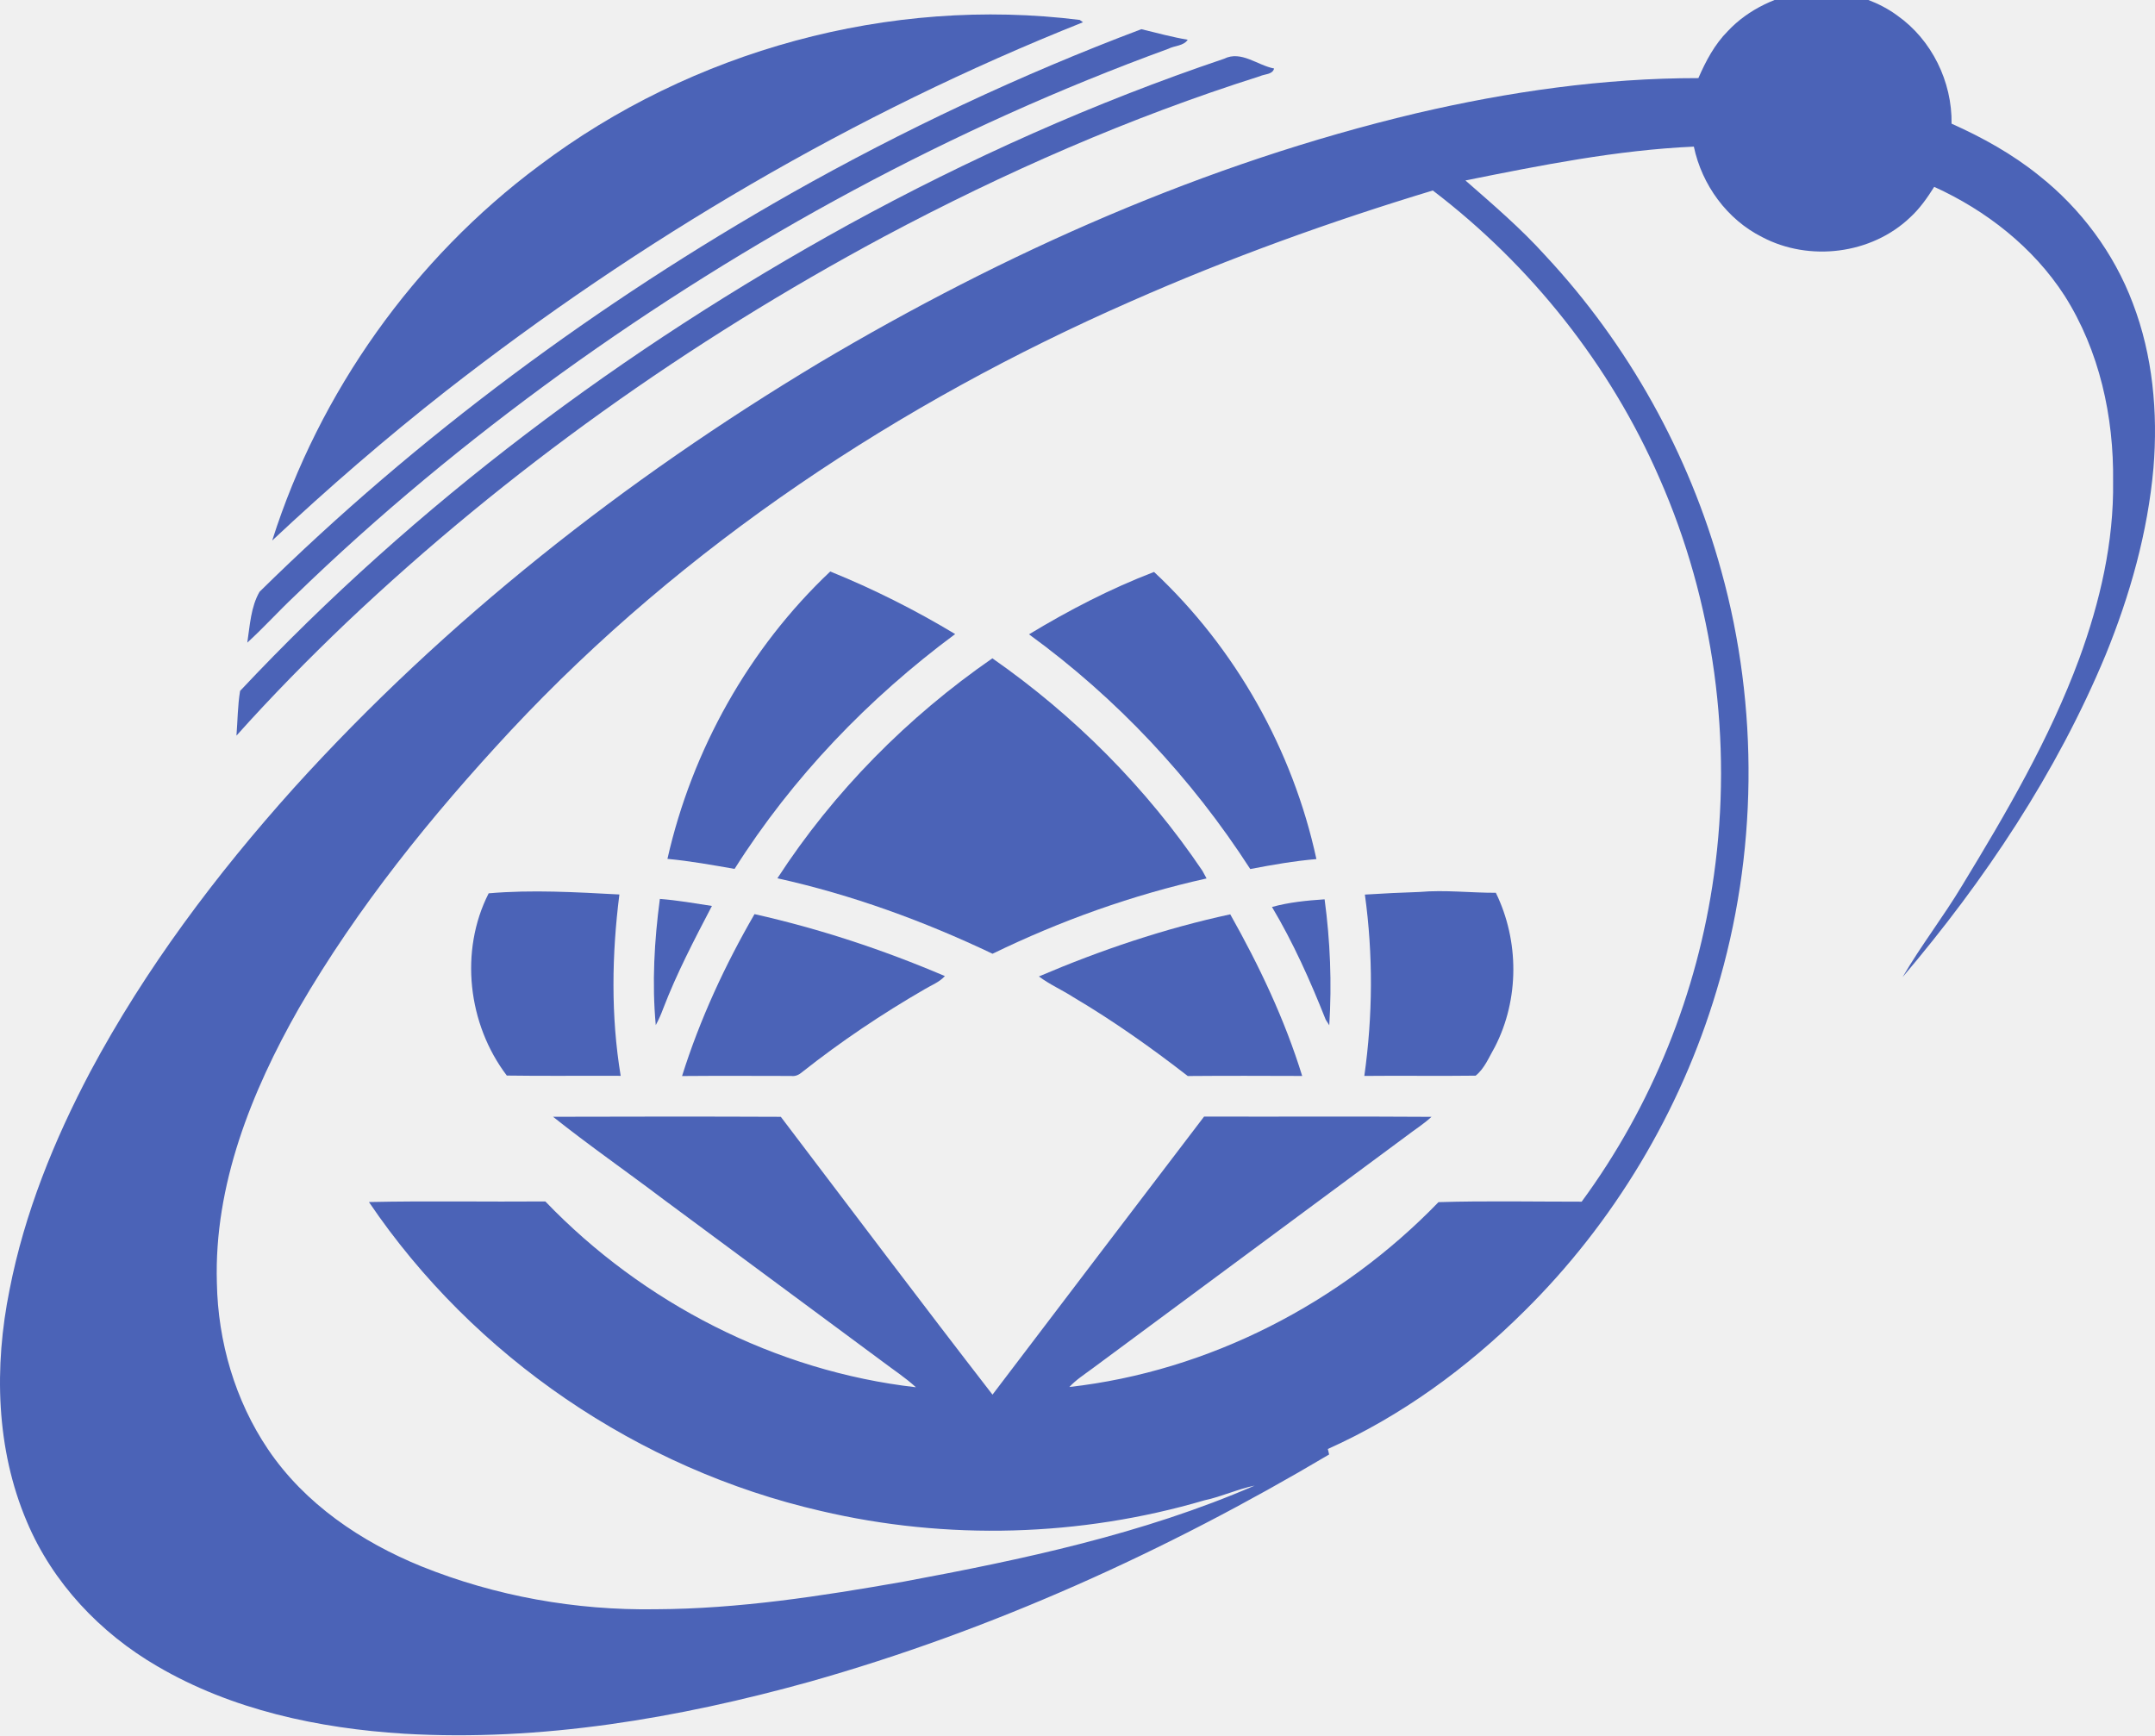
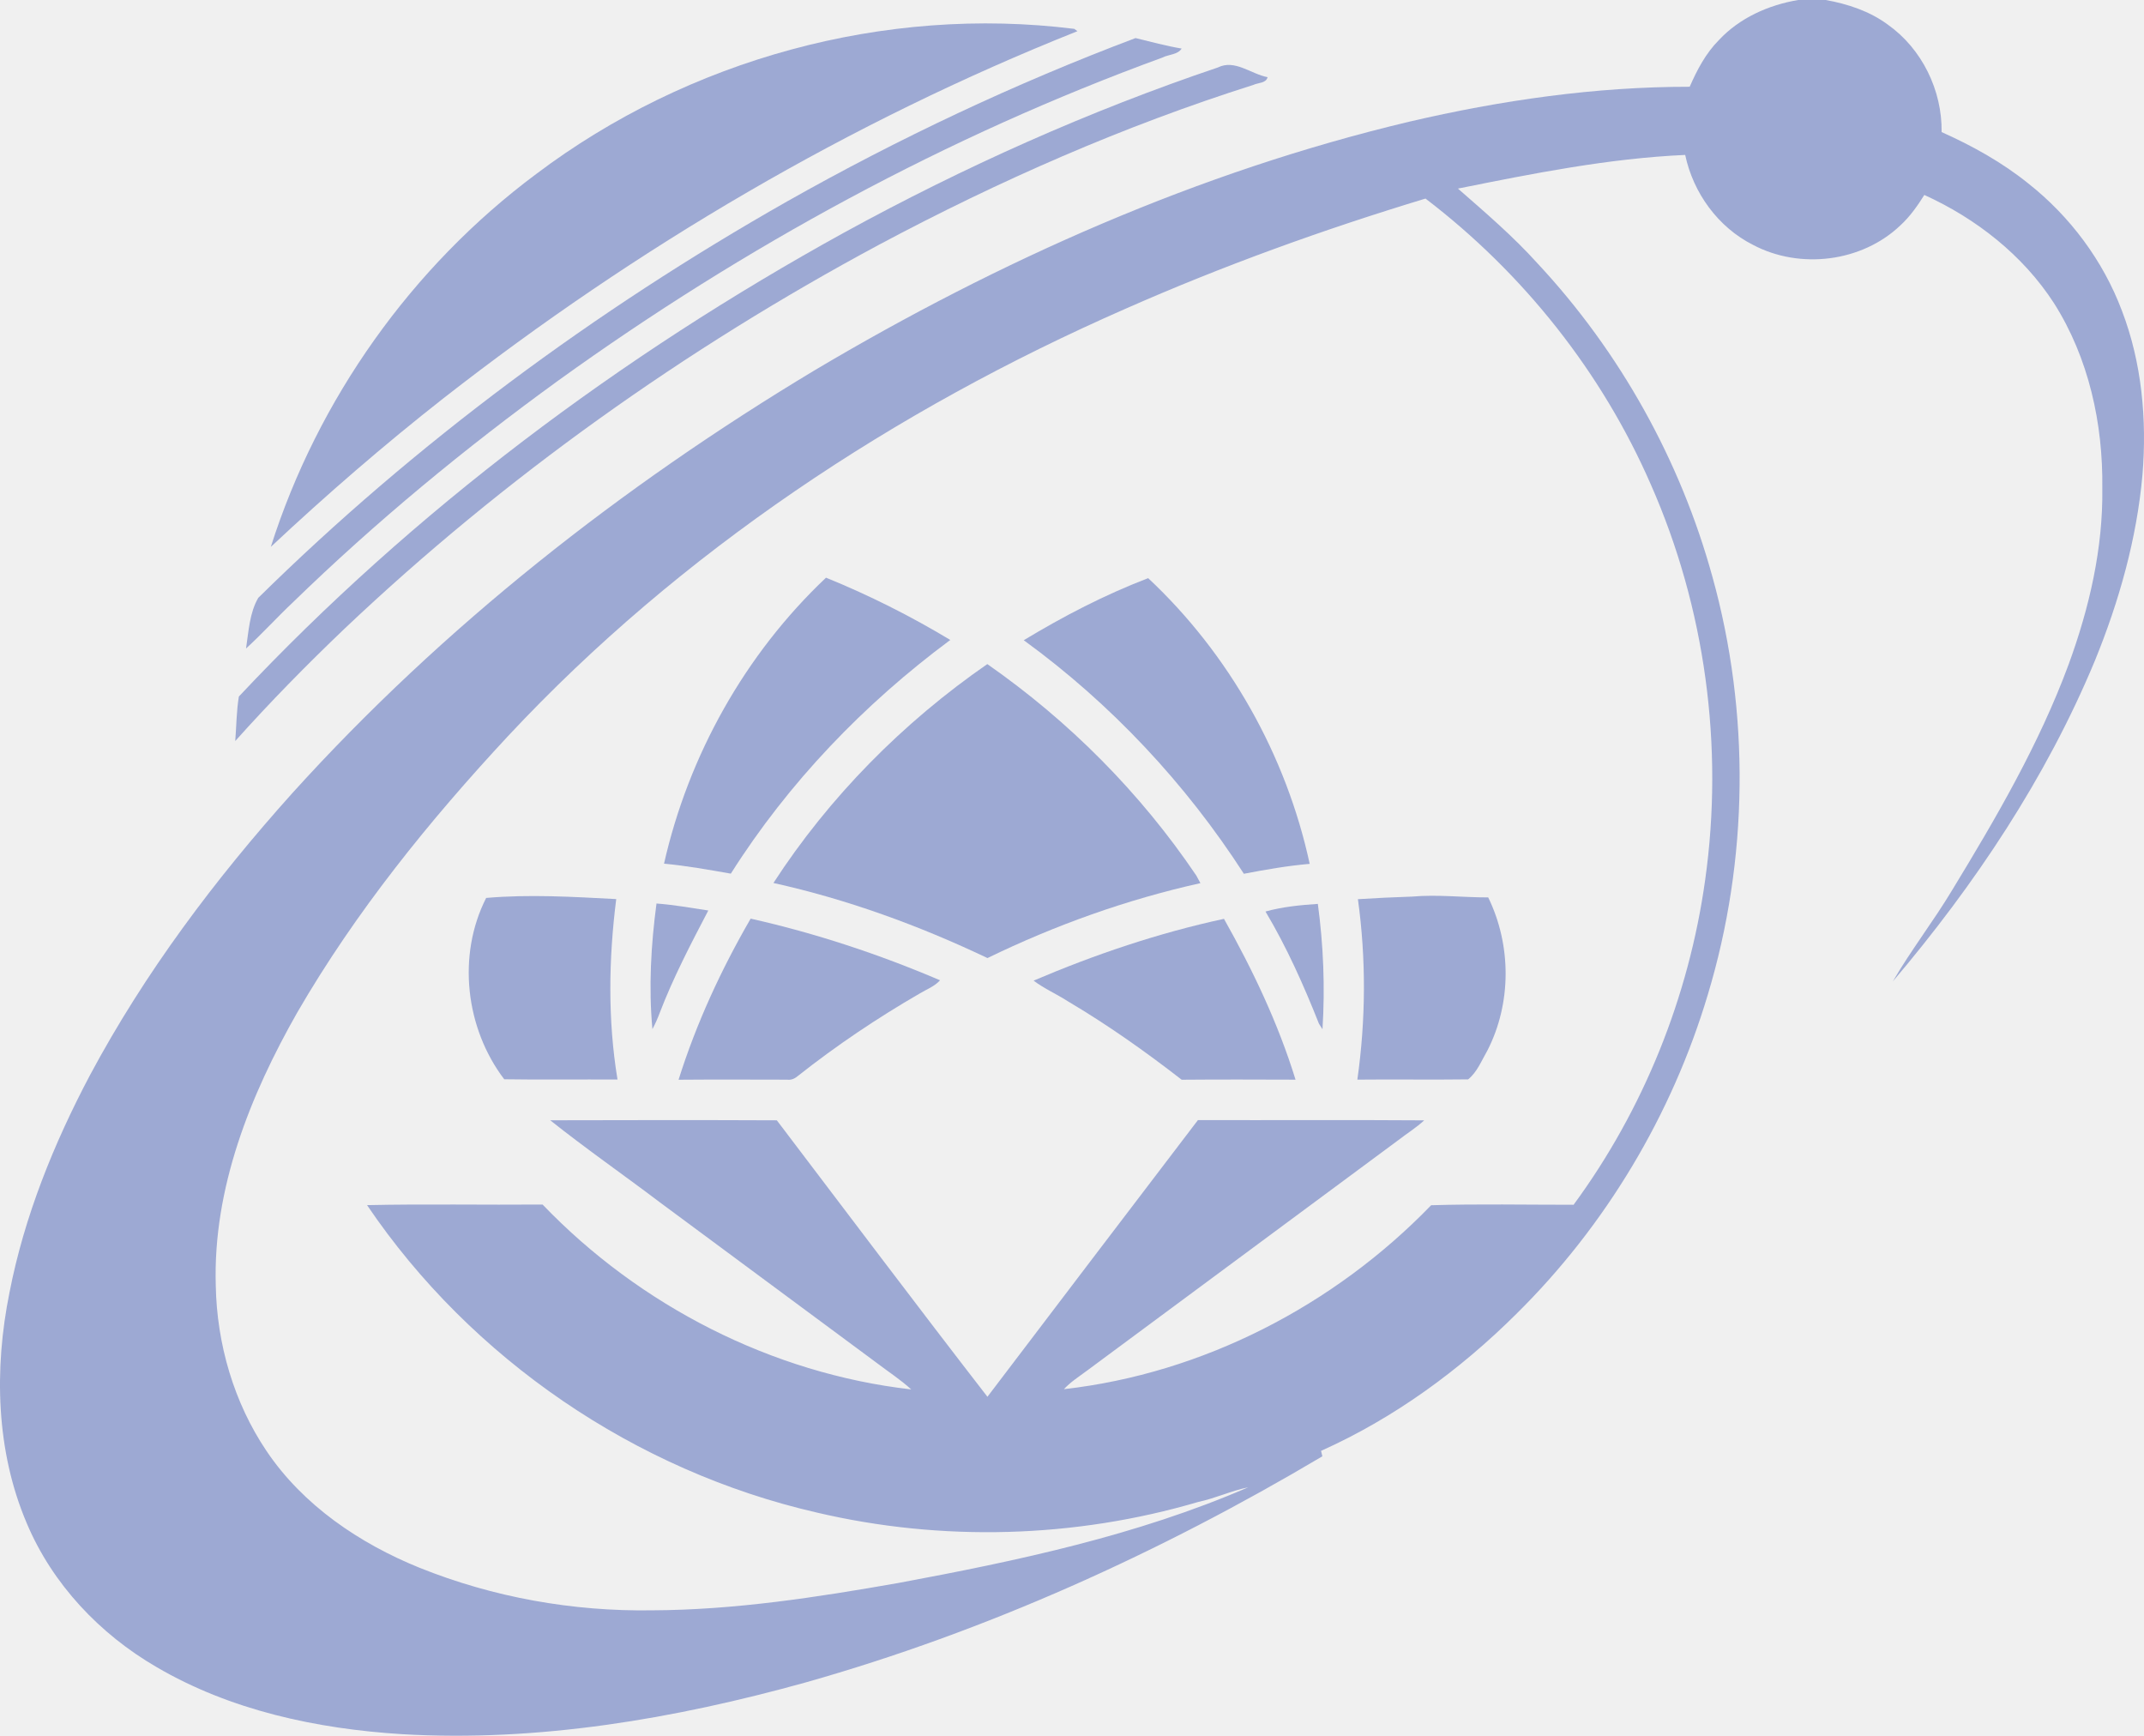
- <svg xmlns="http://www.w3.org/2000/svg" width="950" height="765" viewBox="0 0 950 765" fill="none">
-   <g clip-path="url(#clip0_32_199)">
-     <path d="M498.528 132.87C396.504 177.619 301.506 240.359 225.171 322.043C190.181 359.649 157.597 399.928 131.763 444.487C110.827 481.275 94.309 522.533 95.606 565.573C96.087 591.437 103.611 617.375 118.117 638.887C134.328 662.956 159.302 679.794 185.865 690.572C218.508 703.702 253.804 709.996 288.954 709.441C325.664 709.295 362.082 703.643 398.166 697.305C450.811 687.505 503.762 676.304 553.112 654.923C545.574 656.457 538.533 659.816 530.995 661.407C476.251 677.516 417.366 679.167 361.805 666.095C281.577 647.664 208.857 598.214 162.641 529.923C188.548 529.353 214.499 529.879 240.406 529.66C283.443 574.481 341.963 604.508 403.764 611.577C399.084 607.268 393.719 603.822 388.689 599.981C356.601 576.205 324.512 552.443 292.409 528.696C276.27 516.487 259.621 504.92 243.803 492.331C277.262 492.243 310.75 492.2 344.209 492.346C375.262 533.209 406.111 574.262 437.529 614.834C468.612 573.97 499.636 533.048 530.806 492.243C564.221 492.346 597.636 492.127 631.051 492.36C627.552 495.617 623.456 498.129 619.694 501.05C573.624 535.166 527.54 569.268 481.47 603.384C478.015 605.939 474.356 608.291 471.411 611.46C532.963 604.508 591.148 574.423 634.142 529.967C655.121 529.339 676.217 529.777 697.255 529.762C728.221 487.643 748.354 437.623 755.556 385.835C763.881 326.745 755.6 265.392 731.53 210.771C709.793 160.853 674.861 116.951 631.634 83.975C586.381 97.674 541.813 113.753 498.528 132.87ZM796.786 -4.003H808.989C818.727 -2.236 828.393 0.933 836.441 6.877C851.589 17.568 860.598 36.013 860.321 54.517C873.938 60.607 887.089 67.895 898.737 77.286C917.282 91.919 931.905 111.548 940.229 133.703C949.049 156.734 951.324 181.854 949.326 206.302C946.804 234.693 938.975 262.398 928.231 288.73C906.639 340.692 875.017 388.011 838.73 430.773C846.807 416.87 856.735 404.149 865.001 390.348C884.493 358.335 903.534 325.708 916.582 290.424C925.738 265.421 931.904 238.957 931.525 212.202C931.89 183.709 925.504 154.558 910.123 130.329C896.346 109.021 875.6 92.796 852.667 82.368C849.62 87.217 846.296 91.963 842.054 95.848C824.982 112.147 797.544 115.476 776.798 104.508C761.33 96.739 750.264 81.521 746.707 64.638C712.738 66.157 679.264 72.875 646.009 79.549C658.154 90.181 670.488 100.711 681.32 112.745C717.826 151.885 744.607 199.993 758.793 251.634C775.515 311.878 774.786 376.839 756.723 436.688C740.817 489.965 711.396 539.138 671.843 578.162C646.738 603.092 617.697 624.312 585.361 638.785C585.506 639.398 585.798 640.611 585.929 641.209C514.098 683.854 437.31 718.686 356.849 741.425C298.839 757.52 238.496 767.83 178.139 764.311C140.423 761.959 102.167 753.825 69.263 734.518C44.172 719.942 23.178 697.758 11.85 670.842C-1.825 638.755 -2.642 602.464 4.21 568.625C10.786 534.859 23.834 502.671 39.856 472.367C64.116 427.005 95.213 385.616 129.502 347.425C196.392 273.483 275.629 211.311 360.945 160.064C442.996 111.329 531.316 72.043 624.359 49.931C665.108 40.424 706.819 34.407 748.704 34.436C751.97 26.944 755.848 19.583 761.65 13.742C770.85 3.898 783.65 -1.798 796.786 -4.003Z" fill="#4B63B7" />
-     <path d="M237.621 73.065C305.005 22.227 392.217 -1.695 476.003 8.791C476.353 9.054 477.067 9.55 477.417 9.813C376.603 49.961 282.145 105.575 196.625 172.346C170.105 193.143 144.607 215.225 119.998 238.286C140.831 172.755 182.512 114.089 237.621 73.065Z" fill="#4B63B7" />
-     <path d="M348.728 85.26C398.282 57.263 449.892 32.947 503.149 12.865C509.929 14.516 516.693 16.356 523.589 17.524C521.781 20.299 517.787 20.08 515.075 21.497C419.757 56.255 329.819 105.21 247.52 164.489C206.072 194.516 166.49 227.186 129.78 262.865C122.709 269.525 116.207 276.754 109.02 283.297C110.157 275.79 110.579 267.48 114.429 260.879C184.204 192.165 263.659 133.542 348.728 85.26Z" fill="#4B63B7" />
-     <path d="M374.125 98.988C427.09 69.984 482.418 45.2 539.641 25.892C547.163 22.154 554.322 28.813 561.669 30.201C560.955 32.946 557.5 32.596 555.386 33.604C498.003 51.772 442.661 76.059 389.578 104.377C303.737 150.44 223.552 207.383 152.756 274.446C135.976 290.453 119.705 307.014 104.237 324.306C104.762 317.72 104.762 311.118 105.841 304.59C183.343 222.045 275.147 153.536 374.125 98.988Z" fill="#4B63B7" />
-     <path d="M453.624 279.646C471.206 269.014 489.561 259.491 508.747 252.145C544.641 285.707 569.936 330.659 580.316 378.723C570.519 379.57 560.809 381.264 551.158 383.119C525.309 343.029 492.2 307.701 453.624 279.646Z" fill="#4B63B7" />
-     <path d="M294.231 378.635C305.107 330.572 330.183 285.78 366.004 251.941C385.059 259.667 403.458 268.926 421.069 279.529C382.843 307.876 349.326 342.752 323.827 383.06C314.001 381.337 304.174 379.57 294.231 378.635Z" fill="#4B63B7" />
-     <path d="M342.707 387.193C367.477 349.032 400.119 316.084 437.471 290.219C473.685 315.456 505.351 347.279 530.077 383.907C530.529 384.74 531.447 386.419 531.899 387.266C499.301 394.525 467.577 405.858 437.544 420.462C407.234 406.033 375.495 394.452 342.707 387.193Z" fill="#4B63B7" />
-     <path d="M215.417 393.824C234.603 392.159 253.862 393.327 273.048 394.335C269.695 420.842 269.258 447.875 273.617 474.28C256.88 474.178 240.158 474.426 223.421 474.163C206.247 451.57 202.471 419.294 215.417 393.824Z" fill="#4B63B7" />
-     <path d="M601.689 394.379C609.708 393.868 617.741 393.488 625.774 393.225C636.985 392.232 648.196 393.619 659.422 393.59C669.744 414.767 669.803 440.529 659.014 461.516C656.477 465.868 654.495 471.038 650.514 474.207C634.157 474.426 617.799 474.148 601.441 474.324C605.188 447.846 605.363 420.886 601.689 394.379Z" fill="#4B63B7" />
-     <path d="M290.893 396.292C298.591 396.876 306.216 398.22 313.84 399.388C306.099 414.212 298.328 429.064 292.336 444.691C291.418 447.189 290.339 449.598 289.085 451.935C287.379 433.416 288.444 414.708 290.893 396.292Z" fill="#4B63B7" />
-     <path d="M560.736 399.841C568.274 397.752 576.146 396.978 583.932 396.467C586.41 414.854 587.154 433.46 585.987 451.993C585.594 451.38 584.806 450.139 584.413 449.511C577.648 432.453 570.14 415.614 560.736 399.841Z" fill="#4B63B7" />
-     <path d="M332.618 402.995C361.368 409.451 389.433 418.739 416.535 430.306C414.1 433.022 410.587 434.307 407.54 436.148C388.747 447.013 370.684 459.15 353.641 472.615C352.3 473.783 350.667 474.601 348.844 474.338C332.778 474.309 316.727 474.236 300.675 474.368C308.504 449.452 319.526 425.589 332.618 402.995Z" fill="#4B63B7" />
-     <path d="M457.983 430.466C485.217 418.841 513.384 409.334 542.338 403.083C555.109 425.764 566.364 449.423 574.047 474.338C557.238 474.28 540.413 474.222 523.604 474.368C507.479 461.851 490.786 450.036 473.204 439.638C468.232 436.41 462.722 434.045 457.983 430.466Z" fill="#4B63B7" />
+ <svg xmlns="http://www.w3.org/2000/svg" width="950" height="769" viewBox="0 0 950 769" fill="none">
+   <g clip-path="url(#clip0_923_2936)">
+     <path d="M498.528 136.87C396.504 181.619 301.506 244.36 225.171 326.043C190.181 363.649 157.597 403.928 131.763 448.487C110.827 485.275 94.309 526.533 95.606 569.573C96.087 595.437 103.611 621.375 118.117 642.887C134.328 666.956 159.302 683.794 185.865 694.572C218.508 707.702 253.804 713.996 288.954 713.441C325.664 713.295 362.082 707.643 398.166 701.305C450.811 691.505 503.762 680.304 553.112 658.923C545.574 660.457 538.533 663.816 530.995 665.407C476.251 681.516 417.366 683.167 361.805 670.096C281.577 651.664 208.857 602.214 162.641 533.923C188.548 533.353 214.499 533.879 240.406 533.66C283.443 578.481 341.963 608.508 403.764 615.577C399.084 611.268 393.719 607.822 388.689 603.981C356.601 580.205 324.512 556.443 292.409 532.696C276.27 520.487 259.621 508.92 243.803 496.331C277.262 496.243 310.75 496.2 344.209 496.346C375.262 537.209 406.111 578.262 437.529 618.834C468.612 577.97 499.636 537.048 530.806 496.243C564.221 496.346 597.636 496.127 631.051 496.36C627.552 499.617 623.456 502.129 619.694 505.05C573.624 539.166 527.54 573.268 481.47 607.384C478.015 609.939 474.356 612.291 471.411 615.46C532.963 608.508 591.148 578.423 634.142 533.967C655.121 533.339 676.217 533.777 697.255 533.762C728.221 491.643 748.354 441.623 755.556 389.835C763.881 330.745 755.6 269.392 731.53 214.771C709.793 164.853 674.861 120.952 631.634 87.975C586.381 101.674 541.813 117.753 498.528 136.87ZM796.786 -0.003H808.989C818.727 1.764 828.393 4.933 836.441 10.877C851.589 21.568 860.598 40.013 860.321 58.517C873.938 64.607 887.089 71.895 898.737 81.286C917.282 95.919 931.905 115.548 940.229 137.703C949.049 160.734 951.324 185.854 949.326 210.302C946.804 238.693 938.975 266.398 928.231 292.73C906.639 344.692 875.017 392.011 838.73 434.773C846.807 420.87 856.735 408.149 865.001 394.348C884.493 362.335 903.534 329.708 916.582 294.424C925.738 269.421 931.905 242.958 931.525 216.202C931.89 187.709 925.504 158.558 910.123 134.329C896.346 113.021 875.6 96.796 852.667 86.368C849.62 91.217 846.296 95.963 842.054 99.848C824.982 116.147 797.544 119.476 776.798 108.508C761.33 100.739 750.264 85.521 746.707 68.638C712.738 70.157 679.264 76.875 646.009 83.549C658.154 94.181 670.488 104.711 681.32 116.745C717.826 155.885 744.608 203.993 758.793 255.634C775.515 315.878 774.786 380.839 756.723 440.688C740.817 493.965 711.396 543.138 671.843 582.162C646.738 607.092 617.697 628.312 585.361 642.785C585.506 643.398 585.798 644.611 585.929 645.209C514.098 687.854 437.31 722.686 356.849 745.425C298.839 761.52 238.496 771.83 178.139 768.311C140.423 765.959 102.167 757.825 69.263 738.518C44.172 723.942 23.178 701.758 11.85 674.842C-1.825 642.755 -2.642 606.464 4.21 572.625C10.786 538.859 23.834 506.671 39.856 476.367C64.116 431.005 95.213 389.616 129.502 351.425C196.392 277.483 275.629 215.311 360.945 164.064C442.996 115.329 531.316 76.043 624.36 53.931C665.108 44.424 706.819 38.407 748.704 38.436C751.97 30.944 755.848 23.583 761.65 17.741C770.85 7.898 783.65 2.202 796.786 -0.003Z" fill="#4B63B7" fill-opacity="0.5" />
+     <path d="M237.621 77.065C305.005 26.227 392.217 2.305 476.003 12.791C476.353 13.053 477.067 13.55 477.417 13.813C376.603 53.961 282.145 109.575 196.625 176.346C170.105 197.143 144.607 219.225 119.998 242.286C140.831 176.755 182.512 118.089 237.621 77.065Z" fill="#4B63B7" fill-opacity="0.5" />
+     <path d="M348.728 89.26C398.282 61.263 449.892 36.947 503.149 16.865C509.929 18.516 516.693 20.356 523.589 21.524C521.781 24.299 517.787 24.08 515.075 25.497C419.757 60.255 329.819 109.21 247.52 168.489C206.072 198.516 166.49 231.186 129.78 266.865C122.709 273.525 116.207 280.754 109.02 287.297C110.157 279.79 110.579 271.48 114.429 264.879C184.204 196.165 263.659 137.542 348.728 89.26Z" fill="#4B63B7" fill-opacity="0.5" />
+     <path d="M374.125 102.988C427.09 73.983 482.418 49.2 539.641 29.892C547.163 26.154 554.322 32.813 561.67 34.201C560.955 36.946 557.5 36.596 555.386 37.604C498.003 55.772 442.661 80.059 389.578 108.377C303.737 154.44 223.552 211.383 152.756 278.446C135.976 294.453 119.705 311.014 104.237 328.306C104.762 321.72 104.762 315.118 105.841 308.59C183.343 226.045 275.147 157.536 374.125 102.988Z" fill="#4B63B7" fill-opacity="0.5" />
+     <path d="M453.624 283.646C471.206 273.014 489.561 263.492 508.747 256.145C544.641 289.707 569.936 334.659 580.316 382.723C570.519 383.57 560.809 385.264 551.158 387.119C525.309 347.029 492.2 311.701 453.624 283.646Z" fill="#4B63B7" fill-opacity="0.5" />
+     <path d="M294.231 382.635C305.107 334.572 330.183 289.78 366.004 255.941C385.059 263.667 403.458 272.926 421.069 283.529C382.843 311.876 349.326 346.752 323.827 387.06C314.001 385.337 304.174 383.57 294.231 382.635Z" fill="#4B63B7" fill-opacity="0.5" />
+     <path d="M342.707 391.193C367.477 353.032 400.119 320.084 437.471 294.219C473.685 319.456 505.351 351.279 530.077 387.907C530.529 388.74 531.447 390.419 531.899 391.266C499.301 398.525 467.577 409.858 437.544 424.462C407.234 410.033 375.495 398.452 342.707 391.193Z" fill="#4B63B7" fill-opacity="0.5" />
+     <path d="M215.417 397.824C234.603 396.159 253.862 397.327 273.048 398.335C269.695 424.842 269.258 451.875 273.617 478.28C256.88 478.178 240.158 478.426 223.421 478.163C206.247 455.57 202.471 423.294 215.417 397.824Z" fill="#4B63B7" fill-opacity="0.5" />
+     <path d="M601.689 398.379C609.708 397.868 617.741 397.488 625.774 397.225C636.985 396.232 648.196 397.619 659.422 397.59C669.744 418.767 669.803 444.529 659.014 465.516C656.477 469.868 654.495 475.038 650.514 478.207C634.157 478.426 617.799 478.148 601.441 478.324C605.188 451.846 605.363 424.886 601.689 398.379Z" fill="#4B63B7" fill-opacity="0.5" />
+     <path d="M290.893 400.292C298.591 400.876 306.216 402.22 313.84 403.388C306.099 418.212 298.328 433.064 292.336 448.691C291.418 451.189 290.339 453.598 289.085 455.935C287.379 437.417 288.444 418.708 290.893 400.292Z" fill="#4B63B7" fill-opacity="0.5" />
+     <path d="M560.736 403.841C568.274 401.752 576.146 400.978 583.932 400.467C586.41 418.854 587.154 437.46 585.987 455.993C585.594 455.38 584.806 454.139 584.413 453.511C577.648 436.453 570.14 419.614 560.736 403.841Z" fill="#4B63B7" fill-opacity="0.5" />
+     <path d="M332.618 406.995C361.368 413.451 389.433 422.739 416.535 434.306C414.1 437.022 410.587 438.307 407.54 440.148C388.747 451.013 370.684 463.15 353.641 476.615C352.3 477.783 350.667 478.601 348.844 478.338C332.778 478.309 316.727 478.236 300.675 478.368C308.504 453.452 319.526 429.589 332.618 406.995Z" fill="#4B63B7" fill-opacity="0.5" />
+     <path d="M457.983 434.466C485.217 422.841 513.384 413.334 542.338 407.083C555.109 429.764 566.364 453.423 574.047 478.338C557.238 478.28 540.413 478.222 523.604 478.368C507.479 465.851 490.786 454.036 473.204 443.638C468.232 440.41 462.722 438.045 457.983 434.466Z" fill="#4B63B7" fill-opacity="0.5" />
  </g>
  <defs>
-     <clipPath id="clip0_32_199">
-       <rect width="950" height="769" fill="white" transform="translate(0 -4)" />
+     <clipPath id="clip0_923_2936">
+       <rect width="950" height="769" fill="white" />
    </clipPath>
  </defs>
</svg>
